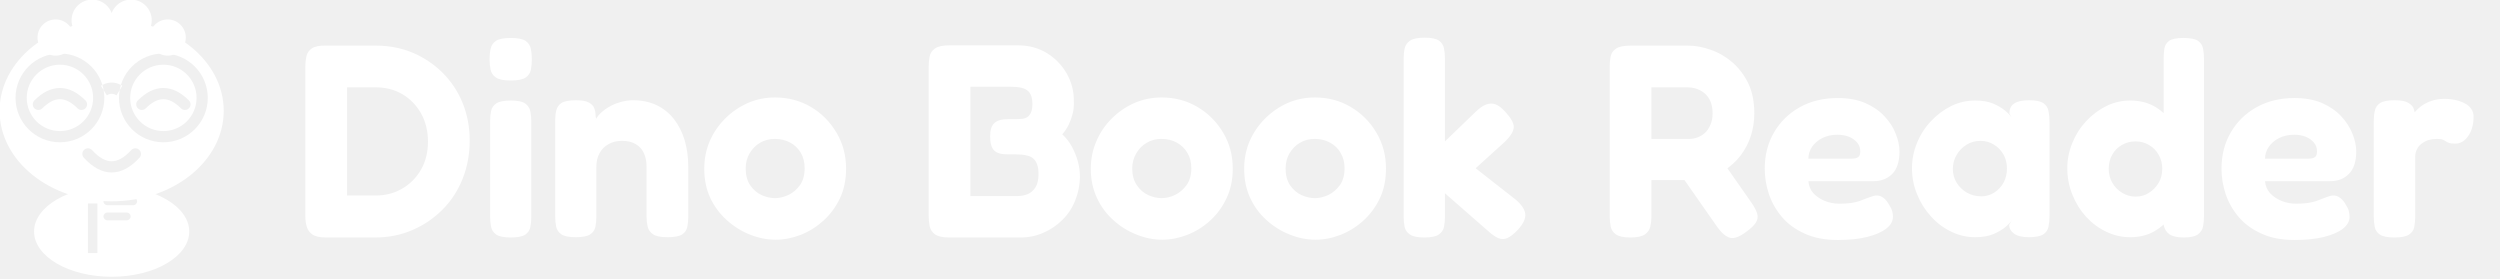
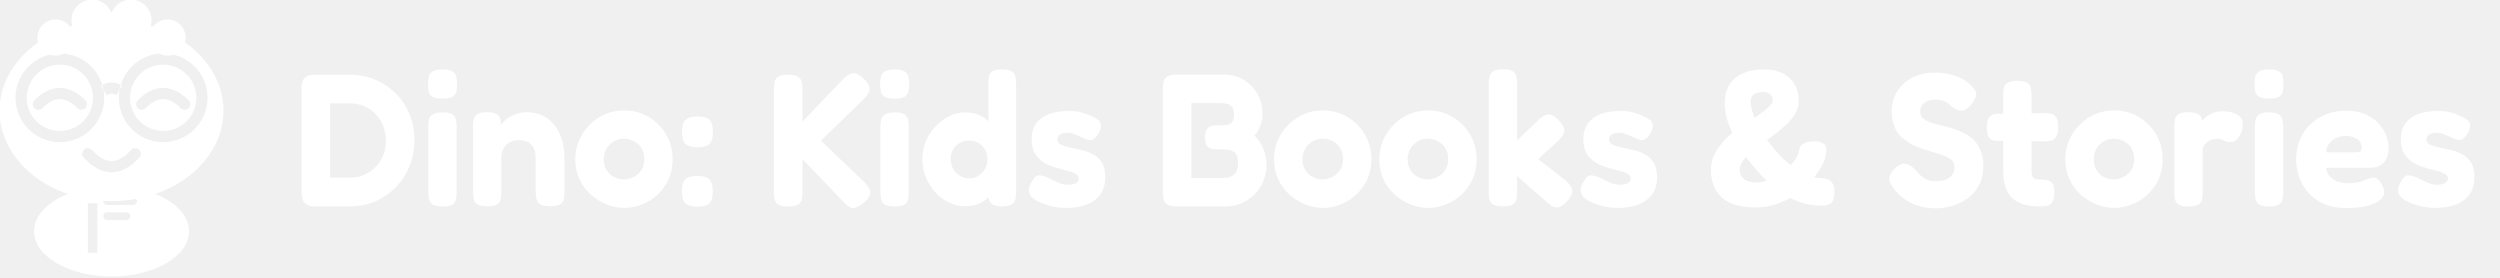
- <svg xmlns="http://www.w3.org/2000/svg" version="1.1" baseProfile="basic" width="179.8" height="20" viewBox="0 0 179.8 20">
+ <svg xmlns="http://www.w3.org/2000/svg" version="1.1" baseProfile="basic" width="180" height="20" viewBox="0 0 180 20">
  <g transform="translate(-8.71 -6.91) scale(0.31)">
    <path fill="#FFFFFF" d="M36.8 31a4.2 4.2 0 1 0 8.4 0a4.2 4.2 0 1 0 -8.4 0ZM44.7 27a4.8 4.8 0 1 0 9.6 0a4.8 4.8 0 1 0 -9.6 0ZM53.7 27a4.8 4.8 0 1 0 9.6 0a4.8 4.8 0 1 0 -9.6 0ZM62.8 31a4.2 4.2 0 1 0 8.4 0a4.2 4.2 0 1 0 -8.4 0Z" />
    <path fill="#FFFFFF" fill-rule="evenodd" d="M28 48a26 21 0 1 0 52 0a26 21 0 1 0 -52 0ZM31.7 45a10.3 10.3 0 1 0 20.6 0a10.3 10.3 0 1 0 -20.6 0ZM34.3 45a7.7 7.7 0 1 0 15.4 0a7.7 7.7 0 1 0 -15.4 0ZM55.7 45a10.3 10.3 0 1 0 20.6 0a10.3 10.3 0 1 0 -20.6 0ZM58.3 45a7.7 7.7 0 1 0 15.4 0a7.7 7.7 0 1 0 -15.4 0ZM52.88 44.41L53.04 44.32L53.19 44.24L53.34 44.18L53.48 44.13L53.62 44.09L53.75 44.07L53.87 44.05L54 44.05L54.13 44.05L54.25 44.07L54.38 44.09L54.52 44.13L54.66 44.18L54.81 44.24L54.96 44.32L55.12 44.41L56.48 42.19L56.19 42.02L55.89 41.88L55.59 41.75L55.28 41.64L54.97 41.56L54.65 41.5L54.32 41.46L54 41.45L53.68 41.46L53.35 41.5L53.03 41.56L52.72 41.64L52.41 41.75L52.11 41.88L51.81 42.02L51.52 42.19ZM37.92 47.42L38.48 46.89L39.03 46.45L39.56 46.08L40.08 45.79L40.58 45.57L41.07 45.42L41.54 45.33L42 45.3L42.46 45.33L42.93 45.42L43.42 45.57L43.92 45.79L44.44 46.08L44.97 46.45L45.52 46.89L46.08 47.42A1.3 1.3 0 0 0 47.92 45.58L47.23 44.94L46.53 44.37L45.81 43.87L45.08 43.46L44.33 43.13L43.57 42.9L42.79 42.75L42 42.7L41.21 42.75L40.43 42.9L39.67 43.13L38.92 43.46L38.19 43.87L37.47 44.37L36.77 44.94L36.08 45.58A1.3 1.3 0 0 0 37.92 47.42ZM61.92 47.42L62.48 46.89L63.03 46.45L63.56 46.08L64.08 45.79L64.58 45.57L65.07 45.42L65.54 45.33L66 45.3L66.46 45.33L66.93 45.42L67.42 45.57L67.92 45.79L68.44 46.08L68.97 46.45L69.52 46.89L70.08 47.42A1.3 1.3 0 0 0 71.92 45.58L71.23 44.94L70.53 44.37L69.81 43.87L69.08 43.46L68.33 43.13L67.57 42.9L66.79 42.75L66 42.7L65.21 42.75L64.43 42.9L63.67 43.13L62.92 43.46L62.19 43.87L61.47 44.37L60.77 44.94L60.08 45.58A1.3 1.3 0 0 0 61.92 47.42ZM47.54 58.88L48.29 59.64L49.05 60.32L49.83 60.9L50.63 61.39L51.45 61.78L52.28 62.07L53.14 62.24L54 62.3L54.86 62.24L55.72 62.07L56.55 61.78L57.37 61.39L58.17 60.9L58.95 60.32L59.71 59.64L60.46 58.88A1.3 1.3 0 0 0 58.54 57.12L57.91 57.76L57.3 58.31L56.71 58.75L56.13 59.11L55.57 59.37L55.03 59.56L54.51 59.67L54 59.7L53.49 59.67L52.97 59.56L52.43 59.37L51.87 59.11L51.29 58.75L50.7 58.31L50.09 57.76L49.46 57.12A1.3 1.3 0 0 0 47.54 58.88Z" />
    <path fill="#FFFFFF" fill-rule="evenodd" d="M36 76a18 10.5 0 1 0 36 0a18 10.5 0 1 0 -36 0ZM48.5 69.5h2.2v11.5h-2.2ZM53 69.9L53.38 69.9L53.75 69.9L54.13 69.9L54.5 69.9L54.88 69.9L55.25 69.9L55.63 69.9L56 69.9L56.38 69.9L56.75 69.9L57.13 69.9L57.5 69.9L57.88 69.9L58.25 69.9L58.63 69.9L59 69.9A0.9 0.9 0 0 0 59 68.1L58.63 68.1L58.25 68.1L57.88 68.1L57.5 68.1L57.13 68.1L56.75 68.1L56.38 68.1L56 68.1L55.63 68.1L55.25 68.1L54.88 68.1L54.5 68.1L54.13 68.1L53.75 68.1L53.38 68.1L53 68.1A0.9 0.9 0 0 0 53 69.9ZM53 73.4L53.28 73.4L53.56 73.4L53.84 73.4L54.13 73.4L54.41 73.4L54.69 73.4L54.97 73.4L55.25 73.4L55.53 73.4L55.81 73.4L56.09 73.4L56.38 73.4L56.66 73.4L56.94 73.4L57.22 73.4L57.5 73.4A0.9 0.9 0 0 0 57.5 71.6L57.22 71.6L56.94 71.6L56.66 71.6L56.38 71.6L56.09 71.6L55.81 71.6L55.53 71.6L55.25 71.6L54.97 71.6L54.69 71.6L54.41 71.6L54.13 71.6L53.84 71.6L53.56 71.6L53.28 71.6L53 71.6A0.9 0.9 0 0 0 53 73.4Z" />
  </g>
-   <path fill="#FFFFFF" d="M23.46 17.08Q22.77 17.08 22.46 16.86Q22.16 16.64 22.06 16.3Q21.96 15.95 21.96 15.56L21.96 4.76Q21.96 4.38 22.04 4.04Q22.12 3.69 22.43 3.48Q22.75 3.26 23.48 3.28L27.03 3.28Q28.45 3.28 29.68 3.79Q30.9 4.31 31.83 5.23Q32.76 6.16 33.27 7.4Q33.78 8.65 33.78 10.11Q33.78 11.59 33.27 12.86Q32.76 14.14 31.83 15.07Q30.9 16.01 29.67 16.54Q28.43 17.08 26.97 17.08ZM24.96 14.06L27.03 14.06Q28.1 14.06 28.95 13.55Q29.8 13.05 30.29 12.18Q30.78 11.31 30.78 10.19Q30.78 9.06 30.29 8.17Q29.8 7.29 28.95 6.78Q28.1 6.28 27.01 6.28L24.96 6.28ZM36.73 17.08Q36 17.08 35.69 16.87Q35.39 16.66 35.32 16.32Q35.25 15.97 35.25 15.6L35.25 8.71Q35.25 8.31 35.32 7.98Q35.39 7.64 35.7 7.43Q36.02 7.23 36.75 7.23Q37.46 7.23 37.77 7.44Q38.07 7.66 38.14 8Q38.21 8.33 38.21 8.75L38.21 15.62Q38.21 15.99 38.14 16.34Q38.07 16.68 37.77 16.88Q37.46 17.08 36.73 17.08ZM36.73 5.79Q35.98 5.79 35.66 5.57Q35.35 5.35 35.28 5Q35.21 4.64 35.21 4.25Q35.21 3.83 35.29 3.49Q35.37 3.14 35.68 2.93Q36 2.73 36.75 2.73Q37.48 2.73 37.8 2.94Q38.11 3.16 38.18 3.52Q38.25 3.87 38.25 4.27Q38.25 4.66 38.18 5.02Q38.11 5.37 37.8 5.58Q37.48 5.79 36.73 5.79ZM41.41 17.06Q40.68 17.06 40.37 16.85Q40.07 16.64 40 16.3Q39.93 15.95 39.93 15.58L39.93 8.63Q39.93 8.25 40.01 7.93Q40.09 7.6 40.39 7.4Q40.7 7.21 41.43 7.21Q42.06 7.21 42.36 7.38Q42.65 7.54 42.74 7.78Q42.83 8.02 42.83 8.22Q42.83 8.43 42.87 8.51L42.75 8.89Q42.79 8.59 43.06 8.28Q43.32 7.98 43.73 7.73Q44.13 7.48 44.6 7.35Q45.06 7.21 45.51 7.21Q46.46 7.21 47.2 7.55Q47.94 7.9 48.46 8.55Q48.97 9.2 49.24 10.08Q49.5 10.96 49.5 12L49.5 15.6Q49.5 15.97 49.43 16.32Q49.36 16.66 49.06 16.86Q48.75 17.06 48.02 17.06Q47.27 17.06 46.97 16.85Q46.66 16.64 46.58 16.3Q46.5 15.95 46.5 15.58L46.5 12Q46.5 11.41 46.3 11Q46.11 10.58 45.71 10.36Q45.32 10.13 44.74 10.13Q44.17 10.13 43.76 10.37Q43.34 10.6 43.12 11.02Q42.89 11.43 42.89 12L42.89 15.6Q42.89 15.97 42.82 16.32Q42.75 16.66 42.44 16.86Q42.14 17.06 41.41 17.06ZM55.78 17.24Q54.85 17.24 53.93 16.87Q53.02 16.51 52.27 15.83Q51.52 15.16 51.08 14.23Q50.65 13.29 50.65 12.14Q50.65 11.08 51.04 10.16Q51.44 9.24 52.15 8.53Q52.86 7.82 53.78 7.41Q54.69 7.01 55.74 7.01Q57.16 7.01 58.32 7.69Q59.47 8.37 60.16 9.54Q60.85 10.7 60.85 12.12Q60.85 13.33 60.41 14.26Q59.96 15.2 59.22 15.87Q58.48 16.54 57.59 16.89Q56.69 17.24 55.78 17.24ZM55.74 14.25Q56.21 14.25 56.71 14.02Q57.2 13.78 57.54 13.31Q57.87 12.83 57.87 12.1Q57.87 11.47 57.6 11Q57.32 10.52 56.84 10.26Q56.35 9.99 55.72 9.99Q55.13 9.99 54.66 10.27Q54.2 10.54 53.91 11.03Q53.63 11.51 53.63 12.12Q53.63 12.83 53.95 13.32Q54.28 13.8 54.77 14.03Q55.27 14.25 55.74 14.25ZM68.27 17.08Q67.56 17.08 67.24 16.85Q66.93 16.62 66.86 16.26Q66.79 15.89 66.79 15.5L66.79 4.8Q66.79 4.4 66.86 4.06Q66.93 3.71 67.24 3.49Q67.56 3.26 68.29 3.26L73.2 3.26Q74.37 3.26 75.28 3.81Q76.19 4.37 76.72 5.29Q77.25 6.22 77.23 7.31Q77.25 7.74 77.15 8.16Q77.05 8.57 76.87 8.95Q76.68 9.34 76.4 9.66Q76.82 10.05 77.09 10.55Q77.37 11.06 77.52 11.61Q77.67 12.16 77.67 12.73Q77.65 13.64 77.32 14.44Q77 15.24 76.4 15.82Q75.81 16.41 75.04 16.74Q74.27 17.08 73.4 17.08ZM69.79 14.1L73.2 14.1Q73.54 14.1 73.89 13.97Q74.23 13.84 74.46 13.49Q74.69 13.15 74.69 12.52Q74.69 12.1 74.59 11.83Q74.49 11.55 74.31 11.4Q74.13 11.25 73.92 11.2Q73.7 11.14 73.46 11.12Q73.22 11.1 73.01 11.1L72.44 11.1Q71.76 11.1 71.49 10.81Q71.21 10.52 71.21 9.81Q71.21 9.12 71.52 8.85Q71.82 8.57 72.49 8.57L73.07 8.57Q73.26 8.57 73.48 8.55Q73.7 8.53 73.87 8.43Q74.03 8.33 74.14 8.11Q74.25 7.88 74.25 7.48Q74.25 6.81 73.92 6.53Q73.58 6.24 72.73 6.24L69.79 6.24ZM83.58 17.24Q82.66 17.24 81.74 16.87Q80.82 16.51 80.07 15.83Q79.32 15.16 78.89 14.23Q78.45 13.29 78.45 12.14Q78.45 11.08 78.85 10.16Q79.24 9.24 79.95 8.53Q80.66 7.82 81.58 7.41Q82.5 7.01 83.54 7.01Q84.97 7.01 86.12 7.69Q87.27 8.37 87.97 9.54Q88.66 10.7 88.66 12.12Q88.66 13.33 88.21 14.26Q87.77 15.2 87.03 15.87Q86.29 16.54 85.39 16.89Q84.49 17.24 83.58 17.24ZM83.54 14.25Q84.02 14.25 84.51 14.02Q85 13.78 85.34 13.31Q85.68 12.83 85.68 12.1Q85.68 11.47 85.4 11Q85.12 10.52 84.64 10.26Q84.16 9.99 83.52 9.99Q82.93 9.99 82.47 10.27Q82 10.54 81.72 11.03Q81.43 11.51 81.43 12.12Q81.43 12.83 81.76 13.32Q82.08 13.8 82.58 14.03Q83.07 14.25 83.54 14.25ZM94.61 17.24Q93.68 17.24 92.76 16.87Q91.84 16.51 91.09 15.83Q90.34 15.16 89.91 14.23Q89.48 13.29 89.48 12.14Q89.48 11.08 89.87 10.16Q90.27 9.24 90.98 8.53Q91.69 7.82 92.6 7.41Q93.52 7.01 94.57 7.01Q95.99 7.01 97.14 7.69Q98.3 8.37 98.99 9.54Q99.68 10.7 99.68 12.12Q99.68 13.33 99.24 14.26Q98.79 15.2 98.05 15.87Q97.31 16.54 96.41 16.89Q95.52 17.24 94.61 17.24ZM94.57 14.25Q95.04 14.25 95.54 14.02Q96.03 13.78 96.37 13.31Q96.7 12.83 96.7 12.1Q96.7 11.47 96.42 11Q96.15 10.52 95.66 10.26Q95.18 9.99 94.55 9.99Q93.96 9.99 93.49 10.27Q93.03 10.54 92.74 11.03Q92.46 11.51 92.46 12.12Q92.46 12.83 92.78 13.32Q93.11 13.8 93.6 14.03Q94.09 14.25 94.57 14.25ZM109.05 14.39Q109.66 14.93 109.7 15.41Q109.74 15.89 109.17 16.52Q108.73 16.98 108.41 17.12Q108.08 17.26 107.77 17.13Q107.45 17 107.03 16.62L103.92 13.9L103.92 15.6Q103.92 15.99 103.85 16.33Q103.78 16.66 103.47 16.87Q103.17 17.08 102.44 17.08Q101.72 17.08 101.41 16.87Q101.09 16.66 101.02 16.32Q100.95 15.97 100.95 15.58L100.95 4.19Q100.95 3.79 101.03 3.46Q101.11 3.12 101.43 2.91Q101.74 2.71 102.45 2.71Q103.17 2.71 103.47 2.91Q103.78 3.12 103.85 3.47Q103.92 3.81 103.92 4.21L103.92 10.17L106.13 8.04Q106.52 7.66 106.87 7.52Q107.21 7.39 107.55 7.5Q107.88 7.62 108.26 8.04Q108.89 8.73 108.87 9.15Q108.85 9.58 108.26 10.17L106.13 12.1ZM117.25 17.08Q116.54 17.08 116.22 16.86Q115.91 16.64 115.84 16.29Q115.77 15.93 115.77 15.56L115.77 4.76Q115.77 4.38 115.84 4.05Q115.91 3.71 116.22 3.5Q116.54 3.28 117.27 3.28L121.38 3.28Q122.19 3.28 123.03 3.58Q123.88 3.87 124.59 4.48Q125.3 5.1 125.74 6Q126.17 6.91 126.17 8.16Q126.17 8.98 125.93 9.75Q125.68 10.52 125.19 11.18Q124.69 11.83 123.96 12.29Q123.23 12.75 122.28 12.95L118.77 12.95L118.77 15.58Q118.77 15.95 118.69 16.3Q118.61 16.64 118.3 16.86Q117.98 17.08 117.25 17.08ZM125.58 16.68Q124.85 17.22 124.42 17.1Q123.98 16.98 123.51 16.33L120.03 11.35L123.41 10.92L125.96 14.57Q126.29 15.04 126.38 15.38Q126.47 15.72 126.28 16.01Q126.09 16.31 125.58 16.68ZM118.77 9.99L121.51 9.99Q121.79 9.99 122.09 9.88Q122.38 9.77 122.62 9.56Q122.86 9.34 123.01 8.98Q123.17 8.63 123.17 8.14Q123.17 7.56 122.95 7.15Q122.72 6.73 122.3 6.51Q121.89 6.28 121.34 6.28L118.77 6.28ZM132.17 17.26Q130.79 17.26 129.79 16.8Q128.79 16.35 128.16 15.61Q127.53 14.87 127.22 13.96Q126.92 13.05 126.92 12.14Q126.92 10.66 127.59 9.52Q128.26 8.37 129.44 7.71Q130.63 7.05 132.17 7.05Q133.31 7.05 134.15 7.41Q134.99 7.78 135.53 8.36Q136.08 8.94 136.34 9.62Q136.61 10.29 136.61 10.9Q136.61 11.98 136.09 12.51Q135.56 13.03 134.75 13.03L130.06 13.03Q130.1 13.54 130.42 13.9Q130.75 14.25 131.24 14.45Q131.73 14.65 132.29 14.65Q132.76 14.65 133.12 14.6Q133.47 14.55 133.73 14.46Q133.98 14.37 134.2 14.28Q134.42 14.2 134.59 14.14Q134.75 14.08 134.91 14.06Q135.21 14.04 135.46 14.23Q135.7 14.41 135.9 14.79Q136.04 15 136.09 15.2Q136.14 15.4 136.14 15.6Q136.14 16.07 135.65 16.45Q135.17 16.82 134.29 17.04Q133.41 17.26 132.17 17.26ZM130.06 11.41L133.18 11.41Q133.49 11.41 133.64 11.3Q133.79 11.2 133.79 10.88Q133.79 10.52 133.57 10.26Q133.35 9.99 132.99 9.84Q132.62 9.69 132.15 9.69Q131.54 9.69 131.06 9.93Q130.59 10.17 130.32 10.56Q130.06 10.96 130.06 11.41ZM145.92 17.06Q145.19 17.06 144.85 16.8Q144.5 16.54 144.5 16.17L144.7 15.83Q144.58 16.03 144.24 16.32Q143.91 16.6 143.38 16.83Q142.84 17.06 142.05 17.06Q141.15 17.06 140.33 16.66Q139.51 16.27 138.88 15.57Q138.24 14.87 137.88 13.98Q137.51 13.09 137.51 12.1Q137.51 11.14 137.88 10.26Q138.24 9.38 138.89 8.7Q139.53 8.02 140.34 7.62Q141.15 7.23 142.05 7.23Q142.78 7.23 143.3 7.43Q143.81 7.64 144.16 7.92Q144.5 8.19 144.68 8.45L144.52 8.17Q144.5 7.7 144.85 7.45Q145.19 7.21 145.94 7.21Q146.65 7.21 146.96 7.42Q147.27 7.64 147.33 8Q147.4 8.35 147.4 8.75L147.4 15.56Q147.4 15.93 147.33 16.29Q147.27 16.64 146.96 16.85Q146.65 17.06 145.92 17.06ZM142.49 14.12Q143 14.12 143.43 13.85Q143.85 13.58 144.1 13.13Q144.34 12.68 144.34 12.12Q144.34 11.55 144.09 11.11Q143.83 10.66 143.4 10.4Q142.96 10.13 142.45 10.13Q141.88 10.13 141.43 10.41Q140.99 10.68 140.72 11.14Q140.45 11.59 140.45 12.16Q140.45 12.7 140.72 13.14Q140.99 13.58 141.45 13.85Q141.92 14.12 142.49 14.12ZM153.2 17.06Q152.31 17.06 151.49 16.67Q150.68 16.29 150.04 15.6Q149.41 14.91 149.05 14.01Q148.68 13.11 148.68 12.1Q148.68 11.14 149.05 10.26Q149.41 9.38 150.05 8.7Q150.69 8.02 151.5 7.62Q152.31 7.23 153.2 7.23Q154.15 7.23 154.87 7.61Q155.59 8 156.08 8.67Q156.58 9.34 156.82 10.23Q157.07 11.12 157.09 12.08Q157.11 13.09 156.86 13.98Q156.62 14.87 156.12 15.56Q155.63 16.25 154.91 16.65Q154.19 17.06 153.2 17.06ZM153.6 14.14Q154.13 14.14 154.55 13.87Q154.98 13.6 155.25 13.15Q155.51 12.7 155.51 12.14Q155.51 11.57 155.25 11.13Q155 10.68 154.56 10.43Q154.13 10.17 153.58 10.17Q153.04 10.17 152.6 10.43Q152.16 10.68 151.91 11.13Q151.66 11.57 151.66 12.14Q151.66 12.7 151.92 13.15Q152.18 13.6 152.63 13.87Q153.08 14.14 153.6 14.14ZM157.05 17.08Q156.38 17.08 156.04 16.86Q155.71 16.64 155.61 16.19L155.61 4.23Q155.61 3.85 155.66 3.51Q155.71 3.16 156 2.94Q156.3 2.73 157.03 2.73Q157.76 2.73 158.07 2.93Q158.37 3.14 158.44 3.48Q158.51 3.81 158.51 4.21L158.51 15.58Q158.51 15.95 158.44 16.3Q158.37 16.64 158.07 16.86Q157.76 17.08 157.05 17.08ZM165.02 17.26Q163.63 17.26 162.64 16.8Q161.64 16.35 161.01 15.61Q160.38 14.87 160.07 13.96Q159.77 13.05 159.77 12.14Q159.77 10.66 160.44 9.52Q161.11 8.37 162.29 7.71Q163.48 7.05 165.02 7.05Q166.16 7.05 167 7.41Q167.84 7.78 168.38 8.36Q168.92 8.94 169.19 9.62Q169.46 10.29 169.46 10.9Q169.46 11.98 168.93 12.51Q168.41 13.03 167.6 13.03L162.9 13.03Q162.94 13.54 163.27 13.9Q163.6 14.25 164.09 14.45Q164.58 14.65 165.13 14.65Q165.61 14.65 165.96 14.6Q166.32 14.55 166.58 14.46Q166.83 14.37 167.05 14.28Q167.27 14.2 167.43 14.14Q167.6 14.08 167.76 14.06Q168.06 14.04 168.3 14.23Q168.55 14.41 168.75 14.79Q168.89 15 168.93 15.2Q168.98 15.4 168.98 15.6Q168.98 16.07 168.5 16.45Q168.02 16.82 167.14 17.04Q166.26 17.26 165.02 17.26ZM162.9 11.41L166.02 11.41Q166.34 11.41 166.49 11.3Q166.64 11.2 166.64 10.88Q166.64 10.52 166.42 10.26Q166.2 9.99 165.84 9.84Q165.47 9.69 165 9.69Q164.38 9.69 163.91 9.93Q163.44 10.17 163.17 10.56Q162.9 10.96 162.9 11.41ZM172.2 17.08Q171.47 17.08 171.16 16.87Q170.85 16.66 170.79 16.31Q170.72 15.95 170.72 15.58L170.72 8.69Q170.72 8.29 170.8 7.96Q170.87 7.62 171.18 7.41Q171.49 7.21 172.22 7.21Q172.91 7.21 173.21 7.4Q173.52 7.58 173.6 7.83Q173.68 8.08 173.68 8.25L173.44 8.37Q173.48 8.29 173.65 8.09Q173.82 7.88 174.11 7.65Q174.41 7.42 174.83 7.27Q175.26 7.11 175.81 7.11Q176.03 7.11 176.29 7.14Q176.56 7.17 176.85 7.26Q177.13 7.35 177.37 7.49Q177.61 7.64 177.75 7.86Q177.9 8.08 177.9 8.39Q177.9 9.2 177.53 9.76Q177.15 10.33 176.58 10.33Q176.24 10.33 176.11 10.27Q175.97 10.21 175.88 10.15Q175.79 10.09 175.67 10.04Q175.55 9.99 175.24 9.99Q174.94 9.99 174.67 10.07Q174.41 10.15 174.18 10.32Q173.95 10.48 173.83 10.73Q173.7 10.98 173.7 11.27L173.7 15.62Q173.7 15.99 173.63 16.34Q173.56 16.68 173.24 16.88Q172.93 17.08 172.2 17.08Z" />
+   <path fill="#FFFFFF" d="M22.74 14.86Q22.27 14.86 22.06 14.71Q21.85 14.56 21.78 14.33Q21.71 14.09 21.71 13.82L21.71 6.4Q21.71 6.14 21.77 5.9Q21.82 5.67 22.04 5.52Q22.26 5.37 22.76 5.38L25.2 5.38Q26.17 5.38 27.02 5.74Q27.86 6.09 28.49 6.73Q29.13 7.36 29.48 8.22Q29.84 9.07 29.84 10.08Q29.84 11.09 29.48 11.97Q29.13 12.84 28.49 13.49Q27.86 14.13 27.01 14.5Q26.16 14.86 25.16 14.86ZM23.77 12.79L25.2 12.79Q25.93 12.79 26.51 12.44Q27.1 12.1 27.44 11.5Q27.78 10.9 27.78 10.13Q27.78 9.36 27.44 8.75Q27.1 8.14 26.51 7.79Q25.93 7.44 25.18 7.44L23.77 7.44ZM31.86 14.86Q31.36 14.86 31.15 14.72Q30.94 14.58 30.89 14.34Q30.84 14.1 30.84 13.85L30.84 9.11Q30.84 8.84 30.89 8.61Q30.94 8.38 31.16 8.24Q31.37 8.09 31.87 8.09Q32.36 8.09 32.57 8.24Q32.78 8.39 32.83 8.62Q32.88 8.85 32.88 9.14L32.88 13.86Q32.88 14.12 32.83 14.35Q32.78 14.59 32.57 14.73Q32.36 14.86 31.86 14.86ZM31.86 7.1Q31.35 7.1 31.13 6.96Q30.91 6.81 30.86 6.56Q30.82 6.32 30.82 6.05Q30.82 5.76 30.87 5.52Q30.93 5.29 31.14 5.15Q31.36 5 31.87 5Q32.38 5 32.59 5.15Q32.81 5.3 32.86 5.55Q32.91 5.79 32.91 6.06Q32.91 6.33 32.86 6.58Q32.81 6.82 32.59 6.96Q32.38 7.1 31.86 7.1ZM35.08 14.85Q34.57 14.85 34.36 14.71Q34.15 14.56 34.11 14.33Q34.06 14.09 34.06 13.83L34.06 9.06Q34.06 8.8 34.11 8.58Q34.17 8.35 34.38 8.22Q34.59 8.08 35.09 8.08Q35.52 8.08 35.73 8.2Q35.93 8.31 35.99 8.47Q36.05 8.64 36.05 8.78Q36.05 8.92 36.08 8.98L36 9.23Q36.02 9.03 36.21 8.82Q36.39 8.61 36.67 8.44Q36.95 8.27 37.27 8.18Q37.58 8.08 37.9 8.08Q38.55 8.08 39.06 8.32Q39.56 8.56 39.92 9Q40.27 9.45 40.45 10.05Q40.64 10.66 40.64 11.38L40.64 13.85Q40.64 14.1 40.59 14.34Q40.54 14.58 40.33 14.71Q40.12 14.85 39.62 14.85Q39.1 14.85 38.89 14.71Q38.68 14.56 38.63 14.33Q38.57 14.09 38.57 13.83L38.57 11.38Q38.57 10.97 38.44 10.69Q38.3 10.4 38.03 10.24Q37.76 10.09 37.37 10.09Q36.97 10.09 36.69 10.25Q36.4 10.41 36.25 10.7Q36.09 10.98 36.09 11.38L36.09 13.85Q36.09 14.1 36.05 14.34Q36 14.58 35.79 14.71Q35.58 14.85 35.08 14.85ZM44.95 14.97Q44.31 14.97 43.68 14.72Q43.05 14.47 42.54 14.01Q42.02 13.55 41.72 12.9Q41.42 12.26 41.42 11.47Q41.42 10.74 41.69 10.11Q41.97 9.48 42.45 8.99Q42.94 8.5 43.57 8.22Q44.2 7.95 44.92 7.95Q45.9 7.95 46.69 8.41Q47.49 8.88 47.96 9.68Q48.43 10.48 48.43 11.46Q48.43 12.29 48.13 12.93Q47.82 13.57 47.32 14.04Q46.81 14.5 46.19 14.73Q45.57 14.97 44.95 14.97ZM44.92 12.92Q45.25 12.92 45.59 12.76Q45.93 12.6 46.16 12.27Q46.39 11.95 46.39 11.45Q46.39 11.01 46.2 10.69Q46.01 10.36 45.67 10.18Q45.34 9.99 44.91 9.99Q44.5 9.99 44.18 10.18Q43.86 10.37 43.67 10.71Q43.47 11.04 43.47 11.46Q43.47 11.95 43.69 12.28Q43.92 12.61 44.26 12.77Q44.6 12.92 44.92 12.92ZM50.22 10.6Q49.61 10.6 49.36 10.37Q49.11 10.13 49.11 9.52Q49.11 9.1 49.21 8.85Q49.32 8.61 49.57 8.5Q49.81 8.39 50.23 8.39Q50.84 8.39 51.09 8.64Q51.33 8.88 51.33 9.51Q51.33 9.91 51.22 10.16Q51.11 10.4 50.88 10.5Q50.64 10.6 50.22 10.6ZM50.2 14.88Q49.59 14.88 49.34 14.63Q49.09 14.39 49.09 13.79Q49.09 13.37 49.2 13.13Q49.31 12.88 49.55 12.77Q49.8 12.67 50.22 12.67Q50.83 12.67 51.07 12.91Q51.32 13.15 51.32 13.78Q51.32 14.18 51.22 14.43Q51.11 14.67 50.87 14.77Q50.63 14.88 50.2 14.88ZM56.74 14.86Q56.25 14.86 56.03 14.72Q55.81 14.58 55.77 14.33Q55.72 14.09 55.72 13.83L55.72 6.4Q55.72 6.14 55.77 5.9Q55.81 5.67 56.03 5.52Q56.25 5.38 56.75 5.38Q57.26 5.38 57.47 5.53Q57.68 5.68 57.73 5.91Q57.78 6.14 57.78 6.41L57.78 8.76L60.68 5.72Q60.95 5.45 61.18 5.34Q61.4 5.23 61.64 5.3Q61.88 5.37 62.15 5.64Q62.61 6.06 62.61 6.38Q62.62 6.7 62.23 7.09L59.11 10.13L62.26 13.14Q62.68 13.56 62.66 13.89Q62.64 14.23 62.17 14.61Q61.85 14.88 61.61 14.95Q61.37 15.03 61.17 14.91Q60.97 14.8 60.71 14.51L57.78 11.46L57.78 13.85Q57.78 14.1 57.73 14.34Q57.68 14.58 57.47 14.72Q57.25 14.86 56.74 14.86ZM64.41 14.86Q63.91 14.86 63.7 14.72Q63.49 14.58 63.44 14.34Q63.39 14.1 63.39 13.85L63.39 9.11Q63.39 8.84 63.44 8.61Q63.49 8.38 63.71 8.24Q63.92 8.09 64.43 8.09Q64.91 8.09 65.12 8.24Q65.33 8.39 65.38 8.62Q65.43 8.85 65.43 9.14L65.43 13.86Q65.43 14.12 65.38 14.35Q65.33 14.59 65.12 14.73Q64.91 14.86 64.41 14.86ZM64.41 7.1Q63.9 7.1 63.68 6.96Q63.46 6.81 63.42 6.56Q63.37 6.32 63.37 6.05Q63.37 5.76 63.42 5.52Q63.48 5.29 63.69 5.15Q63.91 5 64.43 5Q64.93 5 65.14 5.15Q65.36 5.3 65.41 5.55Q65.46 5.79 65.46 6.06Q65.46 6.33 65.41 6.58Q65.36 6.82 65.14 6.96Q64.93 7.1 64.41 7.1ZM69.51 14.85Q68.9 14.85 68.34 14.58Q67.78 14.32 67.34 13.85Q66.91 13.37 66.66 12.75Q66.41 12.14 66.41 11.45Q66.41 10.78 66.66 10.18Q66.91 9.57 67.35 9.11Q67.79 8.64 68.35 8.37Q68.9 8.09 69.51 8.09Q70.16 8.09 70.66 8.36Q71.15 8.62 71.49 9.09Q71.83 9.55 72 10.16Q72.17 10.77 72.18 11.43Q72.2 12.12 72.03 12.73Q71.86 13.34 71.52 13.82Q71.18 14.29 70.68 14.57Q70.19 14.85 69.51 14.85ZM69.78 12.84Q70.15 12.84 70.44 12.66Q70.73 12.48 70.92 12.16Q71.1 11.85 71.1 11.47Q71.1 11.08 70.92 10.77Q70.75 10.47 70.45 10.29Q70.15 10.12 69.77 10.12Q69.4 10.12 69.1 10.29Q68.79 10.47 68.62 10.77Q68.45 11.08 68.45 11.47Q68.45 11.85 68.63 12.16Q68.81 12.48 69.12 12.66Q69.43 12.84 69.78 12.84ZM72.16 14.86Q71.7 14.86 71.46 14.71Q71.23 14.56 71.17 14.25L71.17 6.03Q71.17 5.78 71.2 5.54Q71.23 5.3 71.44 5.15Q71.64 5 72.14 5Q72.64 5 72.85 5.15Q73.07 5.29 73.11 5.52Q73.16 5.75 73.16 6.02L73.16 13.83Q73.16 14.09 73.11 14.33Q73.07 14.56 72.85 14.71Q72.64 14.86 72.16 14.86ZM76.71 14.97Q76.34 14.97 75.91 14.89Q75.49 14.81 75.08 14.65Q74.67 14.5 74.4 14.29Q74.13 14.08 74.09 13.8Q74.06 13.67 74.1 13.51Q74.13 13.36 74.22 13.19Q74.32 13.02 74.46 12.83Q74.56 12.68 74.7 12.64Q74.84 12.6 75.01 12.65Q75.23 12.69 75.45 12.79Q75.68 12.9 75.9 13.01Q76.12 13.13 76.37 13.21Q76.61 13.3 76.87 13.3Q77.25 13.3 77.46 13.19Q77.67 13.07 77.67 12.87Q77.67 12.72 77.58 12.62Q77.49 12.53 77.34 12.46Q77.18 12.38 76.98 12.33Q76.77 12.27 76.54 12.21Q76.3 12.15 76.06 12.08Q75.72 11.99 75.4 11.84Q75.09 11.69 74.84 11.45Q74.58 11.21 74.43 10.87Q74.28 10.52 74.28 10.02Q74.28 9.36 74.59 8.91Q74.9 8.46 75.5 8.22Q76.1 7.99 76.95 7.99Q77.2 7.99 77.44 8.01Q77.68 8.04 77.92 8.11Q78.16 8.18 78.39 8.27Q78.62 8.37 78.85 8.5Q79.26 8.69 79.27 9.02Q79.28 9.34 79.04 9.68Q78.89 9.91 78.73 10.01Q78.56 10.12 78.39 10.08Q78.17 10.02 77.92 9.9Q77.67 9.78 77.39 9.67Q77.11 9.56 76.84 9.56Q76.61 9.56 76.45 9.62Q76.29 9.68 76.2 9.78Q76.12 9.89 76.12 10.02Q76.12 10.2 76.23 10.3Q76.33 10.4 76.5 10.47Q76.68 10.54 76.91 10.59Q77.14 10.64 77.41 10.7Q77.78 10.77 78.16 10.88Q78.55 11 78.87 11.21Q79.19 11.43 79.39 11.8Q79.58 12.16 79.58 12.76Q79.58 13.83 78.84 14.4Q78.09 14.97 76.71 14.97ZM84.74 14.86Q84.25 14.86 84.03 14.71Q83.81 14.55 83.77 14.3Q83.72 14.05 83.72 13.78L83.72 6.43Q83.72 6.16 83.77 5.92Q83.81 5.68 84.03 5.52Q84.25 5.37 84.75 5.37L88.13 5.37Q88.93 5.37 89.55 5.75Q90.17 6.13 90.54 6.77Q90.91 7.4 90.89 8.15Q90.91 8.45 90.84 8.73Q90.77 9.02 90.64 9.28Q90.51 9.55 90.32 9.76Q90.61 10.03 90.8 10.38Q90.99 10.73 91.09 11.11Q91.19 11.49 91.19 11.88Q91.18 12.5 90.95 13.05Q90.73 13.6 90.32 14Q89.92 14.4 89.39 14.63Q88.86 14.86 88.26 14.86ZM85.78 12.81L88.13 12.81Q88.36 12.81 88.59 12.73Q88.83 12.64 88.99 12.4Q89.14 12.16 89.14 11.73Q89.14 11.45 89.08 11.26Q89.01 11.07 88.89 10.96Q88.76 10.86 88.62 10.82Q88.47 10.78 88.3 10.77Q88.14 10.75 87.99 10.75L87.6 10.75Q87.14 10.75 86.95 10.56Q86.76 10.36 86.76 9.87Q86.76 9.4 86.97 9.21Q87.18 9.02 87.64 9.02L88.03 9.02Q88.17 9.02 88.32 9Q88.47 8.99 88.58 8.92Q88.7 8.85 88.77 8.7Q88.85 8.54 88.85 8.27Q88.85 7.81 88.62 7.61Q88.38 7.42 87.8 7.42L85.78 7.42ZM95.26 14.97Q94.62 14.97 93.99 14.72Q93.36 14.47 92.84 14.01Q92.33 13.55 92.03 12.9Q91.73 12.26 91.73 11.47Q91.73 10.74 92 10.11Q92.27 9.48 92.76 8.99Q93.25 8.5 93.88 8.22Q94.51 7.95 95.23 7.95Q96.21 7.95 97 8.41Q97.79 8.88 98.27 9.68Q98.74 10.48 98.74 11.46Q98.74 12.29 98.44 12.93Q98.13 13.57 97.62 14.04Q97.12 14.5 96.5 14.73Q95.88 14.97 95.26 14.97ZM95.23 12.92Q95.56 12.92 95.89 12.76Q96.23 12.6 96.46 12.27Q96.7 11.95 96.7 11.45Q96.7 11.01 96.51 10.69Q96.32 10.36 95.98 10.18Q95.65 9.99 95.22 9.99Q94.81 9.99 94.49 10.18Q94.17 10.37 93.98 10.71Q93.78 11.04 93.78 11.46Q93.78 11.95 94 12.28Q94.23 12.61 94.57 12.77Q94.9 12.92 95.23 12.92ZM102.83 14.97Q102.19 14.97 101.56 14.72Q100.93 14.47 100.42 14.01Q99.9 13.55 99.6 12.9Q99.31 12.26 99.31 11.47Q99.31 10.74 99.58 10.11Q99.85 9.48 100.34 8.99Q100.83 8.5 101.46 8.22Q102.09 7.95 102.81 7.95Q103.78 7.95 104.58 8.41Q105.37 8.88 105.84 9.68Q106.32 10.48 106.32 11.46Q106.32 12.29 106.01 12.93Q105.71 13.57 105.2 14.04Q104.69 14.5 104.07 14.73Q103.46 14.97 102.83 14.97ZM102.81 12.92Q103.13 12.92 103.47 12.76Q103.81 12.6 104.04 12.27Q104.27 11.95 104.27 11.45Q104.27 11.01 104.08 10.69Q103.89 10.36 103.56 10.18Q103.23 9.99 102.79 9.99Q102.38 9.99 102.07 10.18Q101.75 10.37 101.55 10.71Q101.35 11.04 101.35 11.46Q101.35 11.95 101.58 12.28Q101.8 12.61 102.14 12.77Q102.48 12.92 102.81 12.92ZM112.75 13.02Q113.17 13.38 113.2 13.72Q113.23 14.05 112.84 14.48Q112.54 14.8 112.31 14.89Q112.09 14.98 111.87 14.9Q111.66 14.81 111.37 14.55L109.23 12.68L109.23 13.85Q109.23 14.12 109.18 14.35Q109.13 14.58 108.92 14.72Q108.71 14.86 108.21 14.86Q107.72 14.86 107.5 14.72Q107.29 14.58 107.24 14.34Q107.19 14.1 107.19 13.83L107.19 6.01Q107.19 5.74 107.25 5.5Q107.3 5.27 107.52 5.13Q107.74 4.99 108.22 4.99Q108.71 4.99 108.92 5.13Q109.13 5.27 109.18 5.51Q109.23 5.75 109.23 6.02L109.23 10.12L110.75 8.65Q111.02 8.39 111.25 8.3Q111.49 8.2 111.72 8.28Q111.95 8.37 112.21 8.65Q112.65 9.13 112.63 9.42Q112.62 9.71 112.21 10.12L110.75 11.45ZM116.43 14.97Q116.07 14.97 115.64 14.89Q115.21 14.81 114.81 14.65Q114.4 14.5 114.13 14.29Q113.86 14.08 113.81 13.8Q113.79 13.67 113.82 13.51Q113.86 13.36 113.95 13.19Q114.05 13.02 114.18 12.83Q114.29 12.68 114.43 12.64Q114.56 12.6 114.74 12.65Q114.95 12.69 115.18 12.79Q115.4 12.9 115.63 13.01Q115.85 13.13 116.09 13.21Q116.34 13.3 116.6 13.3Q116.98 13.3 117.19 13.19Q117.4 13.07 117.4 12.87Q117.4 12.72 117.31 12.62Q117.22 12.53 117.06 12.46Q116.91 12.38 116.7 12.33Q116.5 12.27 116.26 12.21Q116.03 12.15 115.78 12.08Q115.44 11.99 115.13 11.84Q114.82 11.69 114.56 11.45Q114.3 11.21 114.15 10.87Q114 10.52 114 10.02Q114 9.36 114.32 8.91Q114.63 8.46 115.23 8.22Q115.82 7.99 116.68 7.99Q116.92 7.99 117.17 8.01Q117.41 8.04 117.65 8.11Q117.88 8.18 118.11 8.27Q118.35 8.37 118.58 8.5Q118.98 8.69 119 9.02Q119.01 9.34 118.77 9.68Q118.62 9.91 118.45 10.01Q118.29 10.12 118.11 10.08Q117.9 10.02 117.65 9.9Q117.4 9.78 117.12 9.67Q116.84 9.56 116.57 9.56Q116.34 9.56 116.17 9.62Q116.01 9.68 115.93 9.78Q115.85 9.89 115.85 10.02Q115.85 10.2 115.95 10.3Q116.05 10.4 116.23 10.47Q116.41 10.54 116.64 10.59Q116.87 10.64 117.14 10.7Q117.5 10.77 117.89 10.88Q118.28 11 118.6 11.21Q118.91 11.43 119.11 11.8Q119.31 12.16 119.31 12.76Q119.31 13.83 118.56 14.4Q117.82 14.97 116.43 14.97ZM126.4 14.94Q125.37 14.94 124.65 14.64Q123.93 14.33 123.56 13.72Q123.19 13.11 123.19 12.22Q123.19 11.74 123.36 11.3Q123.54 10.86 123.88 10.43Q124.22 9.99 124.72 9.57Q124.56 9.21 124.43 8.85Q124.3 8.49 124.24 8.14Q124.18 7.8 124.18 7.47Q124.18 6.67 124.51 6.12Q124.84 5.57 125.47 5.29Q126.1 5 127.01 5Q127.78 5 128.34 5.27Q128.9 5.55 129.2 6.05Q129.51 6.55 129.51 7.25Q129.51 7.67 129.32 8.05Q129.14 8.42 128.82 8.77Q128.49 9.11 128.08 9.44Q127.68 9.76 127.23 10.08Q127.5 10.44 127.78 10.77Q128.06 11.11 128.35 11.39Q128.65 11.68 128.94 11.89Q129.22 11.59 129.36 11.32Q129.49 11.04 129.55 10.74Q129.62 10.47 129.87 10.33Q130.13 10.18 130.62 10.18Q131.04 10.18 131.22 10.3Q131.41 10.41 131.46 10.57Q131.51 10.73 131.5 10.86Q131.47 11.34 131.24 11.81Q131.01 12.29 130.62 12.76Q130.7 12.79 130.78 12.8Q130.85 12.81 130.94 12.82Q131.03 12.83 131.15 12.83Q131.62 12.83 131.85 13.07Q132.08 13.3 132.08 13.78Q132.08 14.37 131.88 14.59Q131.68 14.81 131.13 14.81Q130.77 14.81 130.39 14.75Q130.01 14.7 129.64 14.57Q129.26 14.44 128.9 14.25Q128.5 14.47 128.09 14.63Q127.68 14.78 127.26 14.86Q126.84 14.94 126.4 14.94ZM126.47 13.14Q126.67 13.14 126.86 13.1Q127.05 13.06 127.19 13Q127.03 12.84 126.84 12.65Q126.65 12.45 126.46 12.23Q126.27 12.01 126.08 11.78Q125.89 11.55 125.71 11.31Q125.59 11.45 125.51 11.56Q125.42 11.68 125.37 11.78Q125.32 11.88 125.29 11.99Q125.26 12.1 125.26 12.2Q125.26 12.5 125.4 12.71Q125.55 12.92 125.82 13.03Q126.09 13.14 126.47 13.14ZM126.33 8.49Q126.66 8.26 126.9 8.07Q127.15 7.89 127.31 7.74Q127.47 7.59 127.55 7.46Q127.64 7.34 127.64 7.23Q127.64 6.94 127.45 6.78Q127.27 6.62 126.96 6.62Q126.66 6.62 126.46 6.7Q126.25 6.78 126.15 6.94Q126.05 7.1 126.05 7.35Q126.05 7.51 126.08 7.68Q126.12 7.85 126.18 8.05Q126.24 8.26 126.33 8.49ZM139.38 15Q138.66 15 138.12 14.82Q137.59 14.65 137.21 14.39Q136.84 14.14 136.62 13.9Q136.41 13.66 136.33 13.53Q136.1 13.24 136.04 13.01Q135.99 12.79 136.1 12.56Q136.22 12.33 136.5 12.06Q136.79 11.81 137.04 11.79Q137.29 11.77 137.53 11.92Q137.78 12.07 138.01 12.34Q138.33 12.73 138.65 12.89Q138.97 13.05 139.32 13.05Q139.77 13.05 140.08 12.94Q140.39 12.83 140.56 12.59Q140.72 12.35 140.72 11.99Q140.72 11.69 140.5 11.51Q140.27 11.32 139.9 11.19Q139.53 11.05 139.07 10.92Q138.62 10.79 138.17 10.62Q137.86 10.51 137.57 10.35Q137.29 10.18 137.03 9.98Q136.77 9.78 136.59 9.49Q136.41 9.21 136.31 8.84Q136.2 8.47 136.2 8Q136.2 7.2 136.6 6.58Q136.99 5.95 137.69 5.59Q138.39 5.23 139.3 5.23Q139.91 5.23 140.36 5.34Q140.82 5.45 141.13 5.6Q141.44 5.75 141.62 5.89Q141.81 6.03 141.87 6.11Q142.25 6.47 142.29 6.72Q142.33 6.97 142.01 7.42Q141.67 7.89 141.34 7.95Q141.01 8 140.58 7.72Q140.42 7.57 140.26 7.44Q140.1 7.32 139.87 7.25Q139.65 7.17 139.28 7.17Q139.07 7.17 138.88 7.23Q138.69 7.29 138.55 7.4Q138.41 7.51 138.33 7.67Q138.25 7.82 138.25 8.01Q138.25 8.33 138.46 8.52Q138.67 8.71 139.02 8.82Q139.36 8.94 139.79 9.04Q140.22 9.14 140.67 9.27Q141.07 9.41 141.45 9.61Q141.83 9.8 142.13 10.1Q142.43 10.4 142.61 10.85Q142.8 11.3 142.8 11.95Q142.8 12.76 142.48 13.34Q142.17 13.93 141.66 14.29Q141.14 14.66 140.54 14.83Q139.95 15 139.38 15ZM146.88 14.86Q146.19 14.86 145.69 14.71Q145.2 14.56 144.87 14.25Q144.55 13.94 144.39 13.46Q144.23 12.98 144.23 12.31L144.23 6.81Q144.23 6.54 144.28 6.32Q144.33 6.1 144.55 5.96Q144.76 5.82 145.25 5.82Q145.74 5.82 145.96 5.97Q146.17 6.11 146.22 6.35Q146.27 6.58 146.27 6.85L146.27 12.23Q146.27 12.45 146.3 12.59Q146.34 12.73 146.4 12.8Q146.47 12.87 146.59 12.9Q146.72 12.92 146.89 12.92Q147.19 12.92 147.42 12.98Q147.65 13.03 147.78 13.22Q147.91 13.41 147.91 13.86Q147.91 14.35 147.76 14.56Q147.61 14.78 147.37 14.82Q147.14 14.86 146.88 14.86ZM143.81 8.19L145.3 8.19L147.18 8.14Q147.43 8.14 147.66 8.18Q147.9 8.23 148.04 8.45Q148.19 8.66 148.19 9.17Q148.19 9.63 148.05 9.84Q147.91 10.06 147.68 10.12Q147.45 10.18 147.18 10.18L145.4 10.14L143.76 10.14Q143.37 10.13 143.21 9.91Q143.05 9.68 143.05 9.15Q143.05 8.66 143.24 8.43Q143.43 8.19 143.81 8.19ZM152.23 14.97Q151.59 14.97 150.96 14.72Q150.33 14.47 149.81 14.01Q149.3 13.55 149 12.9Q148.7 12.26 148.7 11.47Q148.7 10.74 148.97 10.11Q149.24 9.48 149.73 8.99Q150.22 8.5 150.85 8.22Q151.48 7.95 152.2 7.95Q153.17 7.95 153.97 8.41Q154.76 8.88 155.24 9.68Q155.71 10.48 155.71 11.46Q155.71 12.29 155.41 12.93Q155.1 13.57 154.59 14.04Q154.08 14.5 153.47 14.73Q152.85 14.97 152.23 14.97ZM152.2 12.92Q152.52 12.92 152.86 12.76Q153.2 12.6 153.43 12.27Q153.66 11.95 153.66 11.45Q153.66 11.01 153.47 10.69Q153.28 10.36 152.95 10.18Q152.62 9.99 152.18 9.99Q151.78 9.99 151.46 10.18Q151.14 10.37 150.94 10.71Q150.75 11.04 150.75 11.46Q150.75 11.95 150.97 12.28Q151.19 12.61 151.53 12.77Q151.87 12.92 152.2 12.92ZM157.56 14.86Q157.06 14.86 156.85 14.72Q156.64 14.58 156.59 14.33Q156.55 14.09 156.55 13.83L156.55 9.1Q156.55 8.83 156.6 8.6Q156.65 8.37 156.86 8.22Q157.07 8.08 157.58 8.08Q158.05 8.08 158.26 8.21Q158.47 8.34 158.53 8.51Q158.58 8.68 158.58 8.8L158.42 8.88Q158.44 8.83 158.56 8.68Q158.67 8.54 158.88 8.39Q159.08 8.23 159.37 8.12Q159.66 8.01 160.04 8.01Q160.19 8.01 160.38 8.03Q160.56 8.05 160.76 8.12Q160.95 8.18 161.12 8.28Q161.28 8.38 161.38 8.53Q161.48 8.68 161.48 8.9Q161.48 9.45 161.22 9.84Q160.97 10.22 160.57 10.22Q160.34 10.22 160.25 10.18Q160.15 10.14 160.09 10.1Q160.03 10.06 159.95 10.03Q159.87 9.99 159.65 9.99Q159.45 9.99 159.26 10.05Q159.08 10.1 158.93 10.22Q158.77 10.33 158.68 10.5Q158.59 10.67 158.59 10.88L158.59 13.86Q158.59 14.12 158.55 14.35Q158.5 14.59 158.28 14.73Q158.06 14.86 157.56 14.86ZM163.37 14.86Q162.87 14.86 162.66 14.72Q162.45 14.58 162.4 14.34Q162.35 14.1 162.35 13.85L162.35 9.11Q162.35 8.84 162.4 8.61Q162.45 8.38 162.67 8.24Q162.88 8.09 163.38 8.09Q163.87 8.09 164.08 8.24Q164.29 8.39 164.34 8.62Q164.39 8.85 164.39 9.14L164.39 13.86Q164.39 14.12 164.34 14.35Q164.29 14.59 164.08 14.73Q163.87 14.86 163.37 14.86ZM163.37 7.1Q162.86 7.1 162.64 6.96Q162.42 6.81 162.37 6.56Q162.33 6.32 162.33 6.05Q162.33 5.76 162.38 5.52Q162.43 5.29 162.65 5.15Q162.87 5 163.38 5Q163.89 5 164.1 5.15Q164.32 5.3 164.37 5.55Q164.41 5.79 164.41 6.06Q164.41 6.33 164.37 6.58Q164.32 6.82 164.1 6.96Q163.89 7.1 163.37 7.1ZM168.93 14.98Q167.98 14.98 167.3 14.67Q166.61 14.36 166.18 13.85Q165.74 13.34 165.53 12.72Q165.32 12.1 165.32 11.47Q165.32 10.45 165.78 9.67Q166.25 8.88 167.06 8.43Q167.87 7.97 168.93 7.97Q169.72 7.97 170.29 8.22Q170.87 8.47 171.24 8.87Q171.62 9.27 171.8 9.74Q171.98 10.2 171.98 10.62Q171.98 11.36 171.62 11.72Q171.26 12.08 170.71 12.08L167.48 12.08Q167.51 12.44 167.73 12.68Q167.95 12.92 168.29 13.06Q168.63 13.19 169.01 13.19Q169.34 13.19 169.58 13.16Q169.83 13.13 170 13.07Q170.18 13 170.33 12.94Q170.48 12.88 170.59 12.84Q170.71 12.8 170.82 12.79Q171.02 12.77 171.19 12.9Q171.36 13.03 171.49 13.29Q171.59 13.44 171.62 13.57Q171.66 13.71 171.66 13.85Q171.66 14.17 171.33 14.43Q170.99 14.69 170.39 14.84Q169.79 14.98 168.93 14.98ZM167.48 10.97L169.62 10.97Q169.84 10.97 169.94 10.9Q170.04 10.82 170.04 10.6Q170.04 10.36 169.89 10.18Q169.75 9.99 169.49 9.89Q169.24 9.79 168.92 9.79Q168.5 9.79 168.17 9.95Q167.85 10.12 167.66 10.39Q167.48 10.66 167.48 10.97ZM175.29 14.97Q174.92 14.97 174.5 14.89Q174.07 14.81 173.66 14.65Q173.25 14.5 172.98 14.29Q172.71 14.08 172.67 13.8Q172.64 13.67 172.68 13.51Q172.71 13.36 172.81 13.19Q172.9 13.02 173.04 12.83Q173.15 12.68 173.28 12.64Q173.42 12.6 173.59 12.65Q173.81 12.69 174.03 12.79Q174.26 12.9 174.48 13.01Q174.71 13.13 174.95 13.21Q175.19 13.3 175.45 13.3Q175.83 13.3 176.04 13.19Q176.25 13.07 176.25 12.87Q176.25 12.72 176.16 12.62Q176.08 12.53 175.92 12.46Q175.76 12.38 175.56 12.33Q175.36 12.27 175.12 12.21Q174.88 12.15 174.64 12.08Q174.3 11.99 173.99 11.84Q173.67 11.69 173.42 11.45Q173.16 11.21 173.01 10.87Q172.86 10.52 172.86 10.02Q172.86 9.36 173.17 8.91Q173.49 8.46 174.08 8.22Q174.68 7.99 175.53 7.99Q175.78 7.99 176.02 8.01Q176.27 8.04 176.5 8.11Q176.74 8.18 176.97 8.27Q177.2 8.37 177.43 8.5Q177.84 8.69 177.85 9.02Q177.87 9.34 177.62 9.68Q177.47 9.91 177.31 10.01Q177.15 10.12 176.97 10.08Q176.75 10.02 176.5 9.9Q176.25 9.78 175.97 9.67Q175.7 9.56 175.42 9.56Q175.19 9.56 175.03 9.62Q174.87 9.68 174.79 9.78Q174.71 9.89 174.71 10.02Q174.71 10.2 174.81 10.3Q174.91 10.4 175.09 10.47Q175.26 10.54 175.49 10.59Q175.72 10.64 175.99 10.7Q176.36 10.77 176.75 10.88Q177.13 11 177.45 11.21Q177.77 11.43 177.97 11.8Q178.16 12.16 178.16 12.76Q178.16 13.83 177.42 14.4Q176.67 14.97 175.29 14.97Z" />
</svg>
